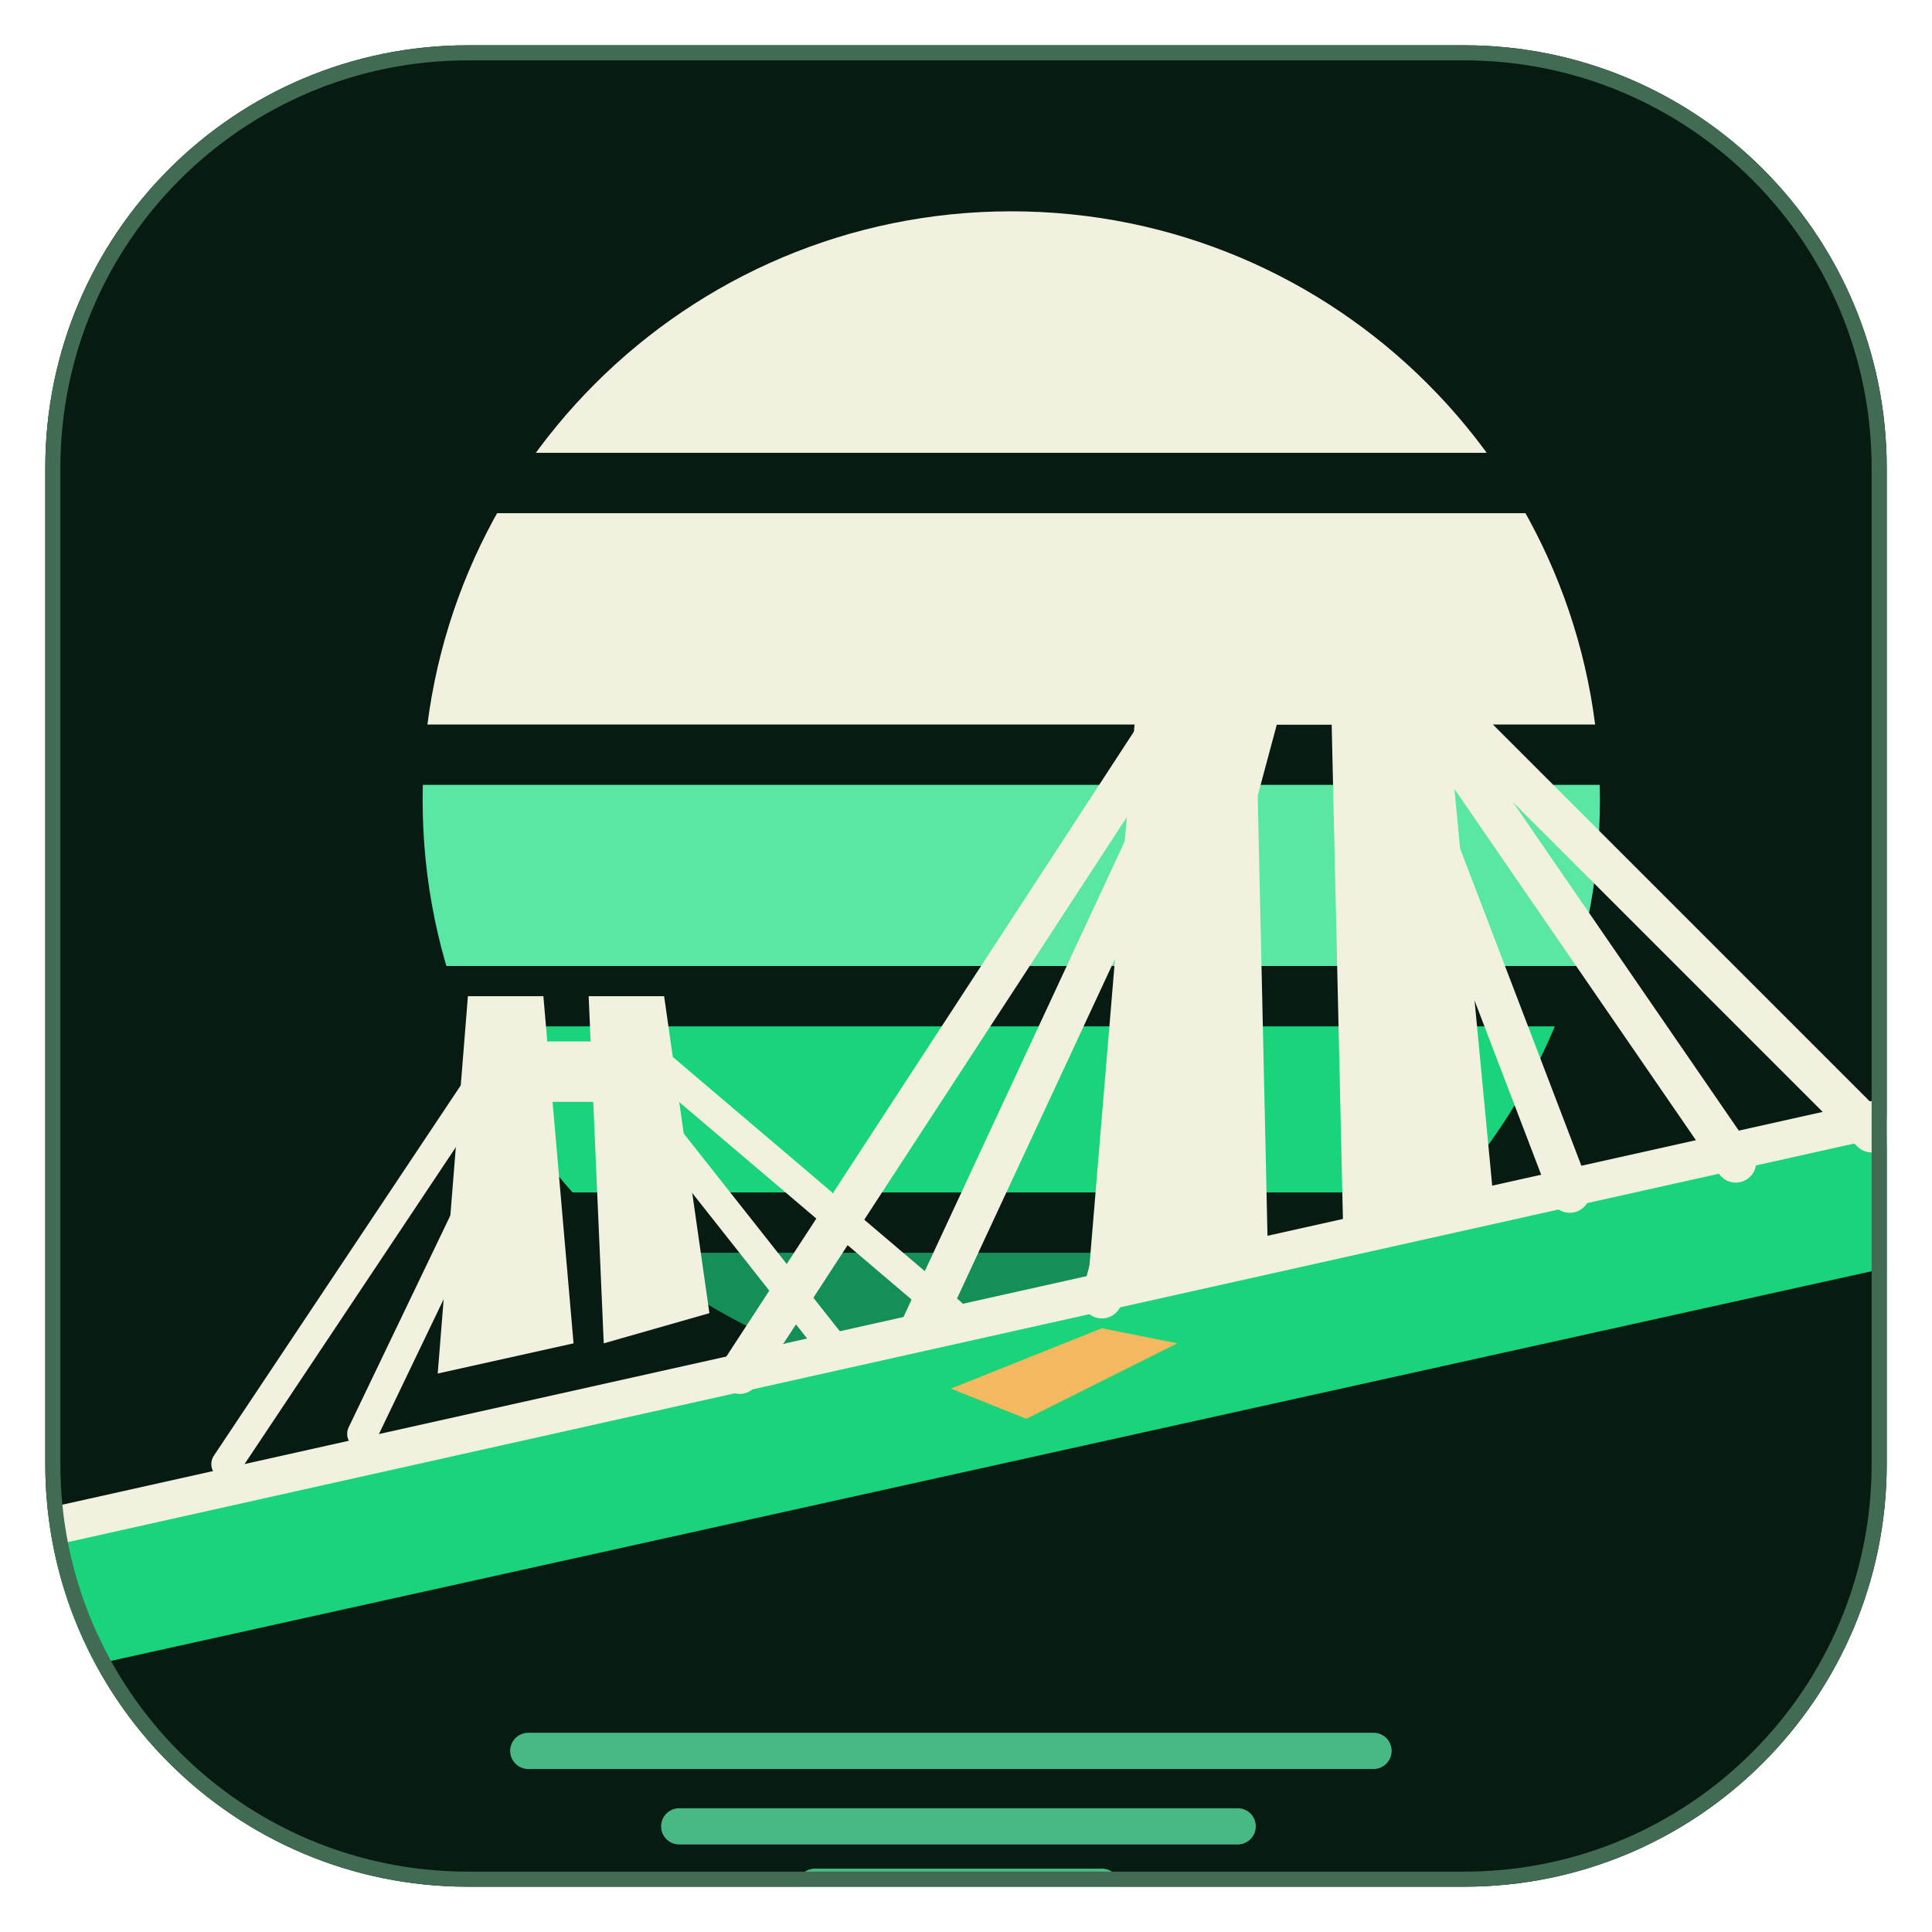
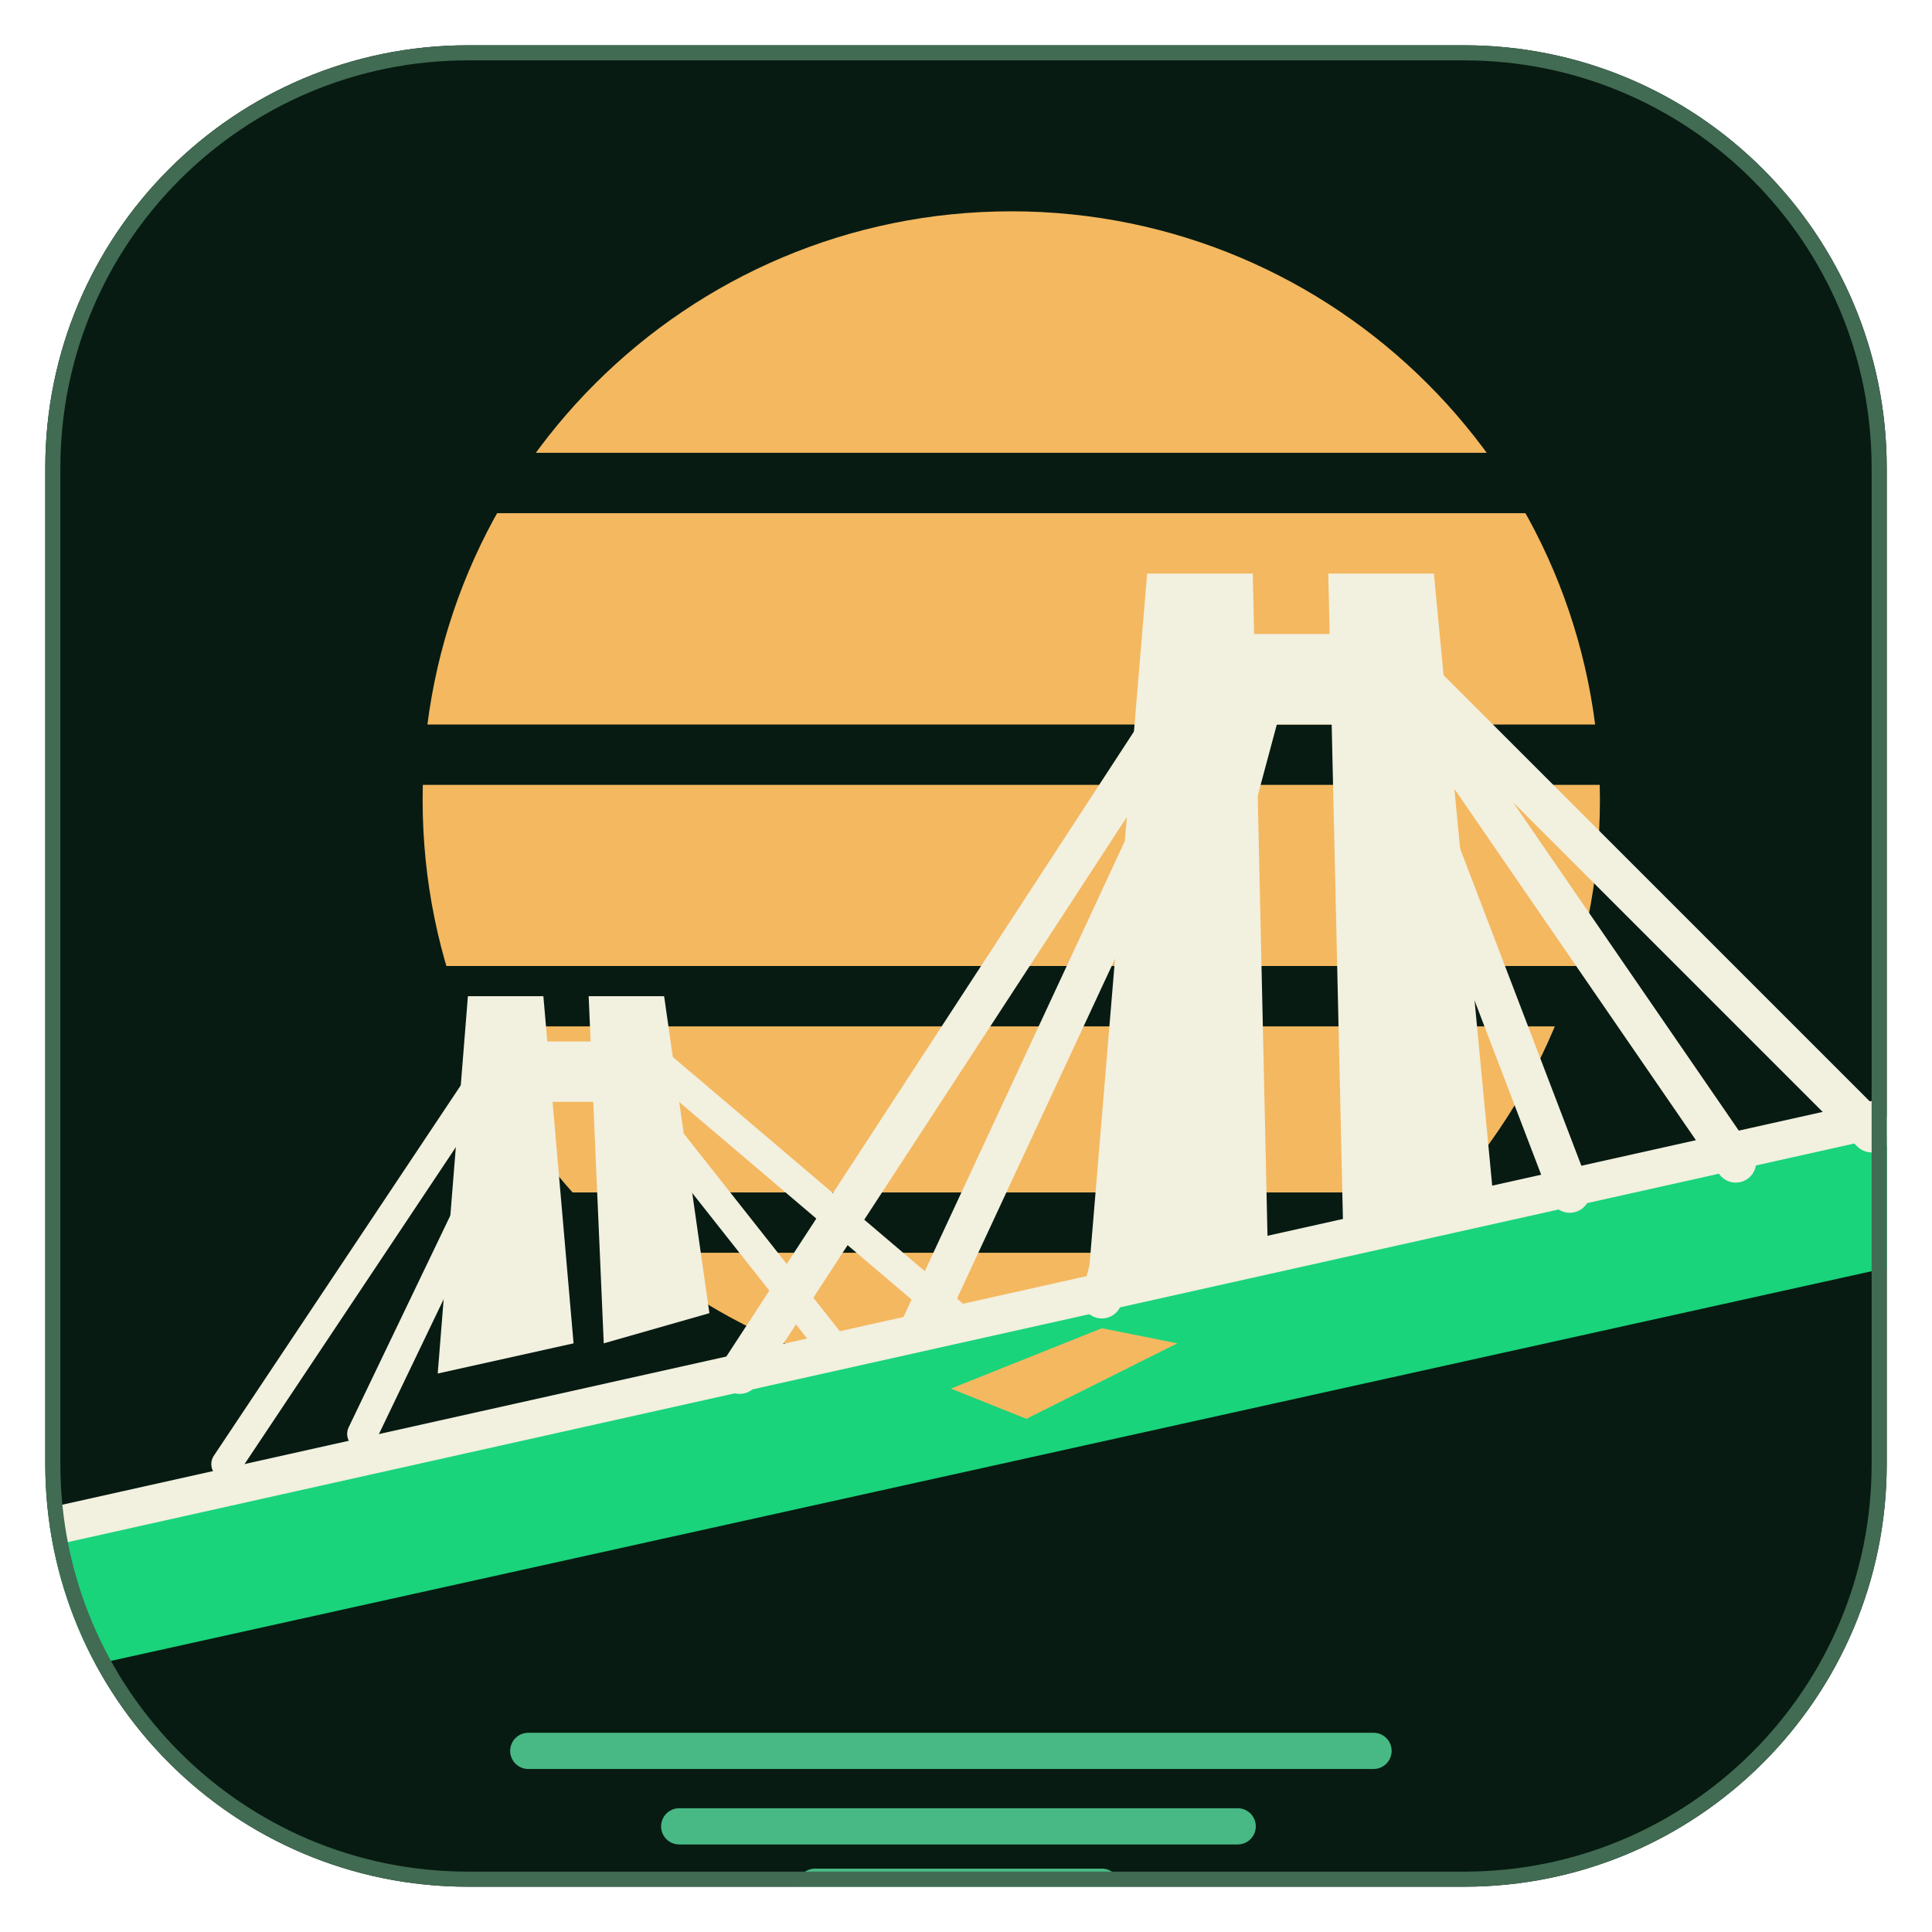
<svg xmlns="http://www.w3.org/2000/svg" viewBox="0 0 128 128" role="img" aria-labelledby="title desc">
  <defs>
    <clipPath id="icon-frame">
      <rect x="3" y="3" width="122" height="122" rx="28" />
    </clipPath>
    <clipPath id="moon">
      <circle cx="67" cy="53" r="39" />
    </clipPath>
  </defs>
  <g clip-path="url(#icon-frame)">
    <rect width="128" height="128" fill="#071b12" />
    <g clip-path="url(#moon)">
-       <rect x="25" y="14" width="84" height="16" fill="#f2f0df" />
-       <rect x="20" y="34" width="94" height="14" fill="#f2f0df" />
-       <rect x="18" y="52" width="98" height="12" fill="#5ae6a5" />
-       <rect x="20" y="68" width="94" height="11" fill="#19d47b" />
-       <rect x="27" y="83" width="80" height="9" fill="#148f57" />
+       <rect x="25" y="14" width="84" height="16" fill="#f4b860" />
+       <rect x="20" y="34" width="94" height="14" fill="#f4b860" />
+       <rect x="18" y="52" width="98" height="12" fill="#f4b860" />
+       <rect x="20" y="68" width="94" height="11" fill="#f4b860" />
+       <rect x="27" y="83" width="80" height="9" fill="#f4b860" />
    </g>
    <path d="M3 101 L125 74 L125 84 L3 111 Z" fill="#19d47b" />
    <path d="M4 101 L125 74" fill="none" stroke="#f2f0df" stroke-width="2.5" />
    <path d="M29 91 L31 66 L36 66 L38 89 Z M40 89 L39 66 L44 66 L47 87 Z M31 69 L44 69 L44 73 L31 73 Z" fill="#f2f0df" />
    <path d="M72 86 L76 38 L83 38 L84 83 Z M89 82 L88 38 L95 38 L99 80 Z M77 42 L94 42 L94 48 L77 48 Z" fill="#f2f0df" />
    <g fill="none" stroke="#f2f0df" stroke-linecap="round">
      <path d="M33 70 L15 97 M36 70 L24 95 M40 70 L55 89 M43 70 L63 87" stroke-width="2" />
      <path d="M79 45 L49 91 M81 45 L61 88 M84 45 L73 86 M91 45 L104 79 M93 45 L115 77 M94 45 L124 75" stroke-width="2.7" />
    </g>
    <path d="M63 92 L73 88 L78 89 L68 94 Z" fill="#f4b860" />
    <path d="M35 116 H91 M45 121 H82 M54 125 H73" fill="none" stroke="#5ae6a5" stroke-width="2.4" stroke-linecap="round" opacity=".78" />
  </g>
  <rect x="3.5" y="3.5" width="121" height="121" rx="27.5" fill="none" stroke="#416b52" />
</svg>
